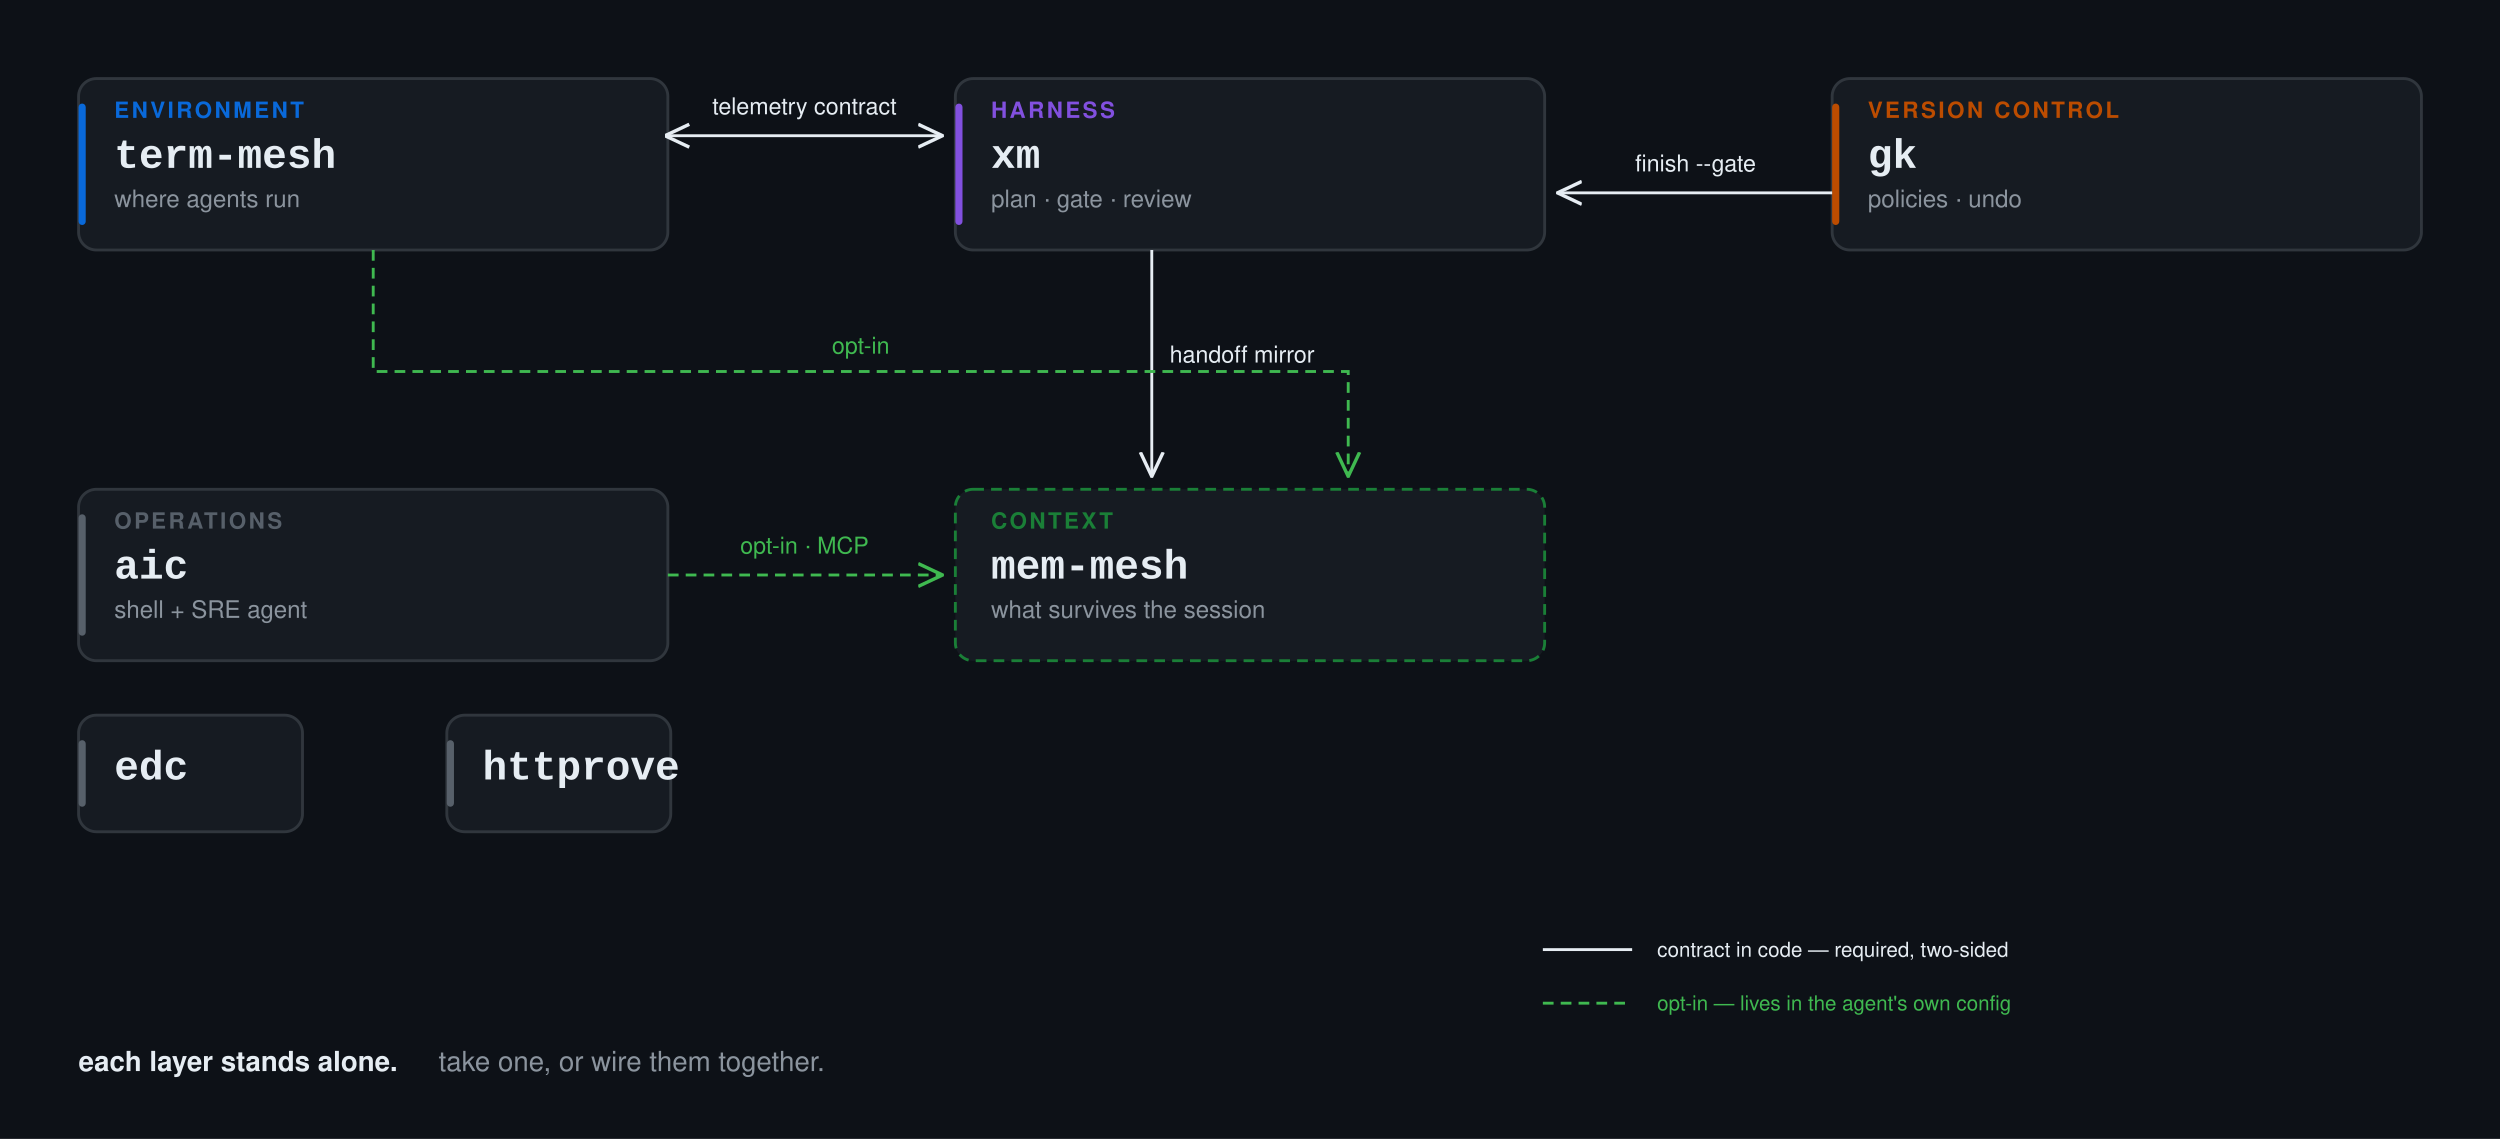
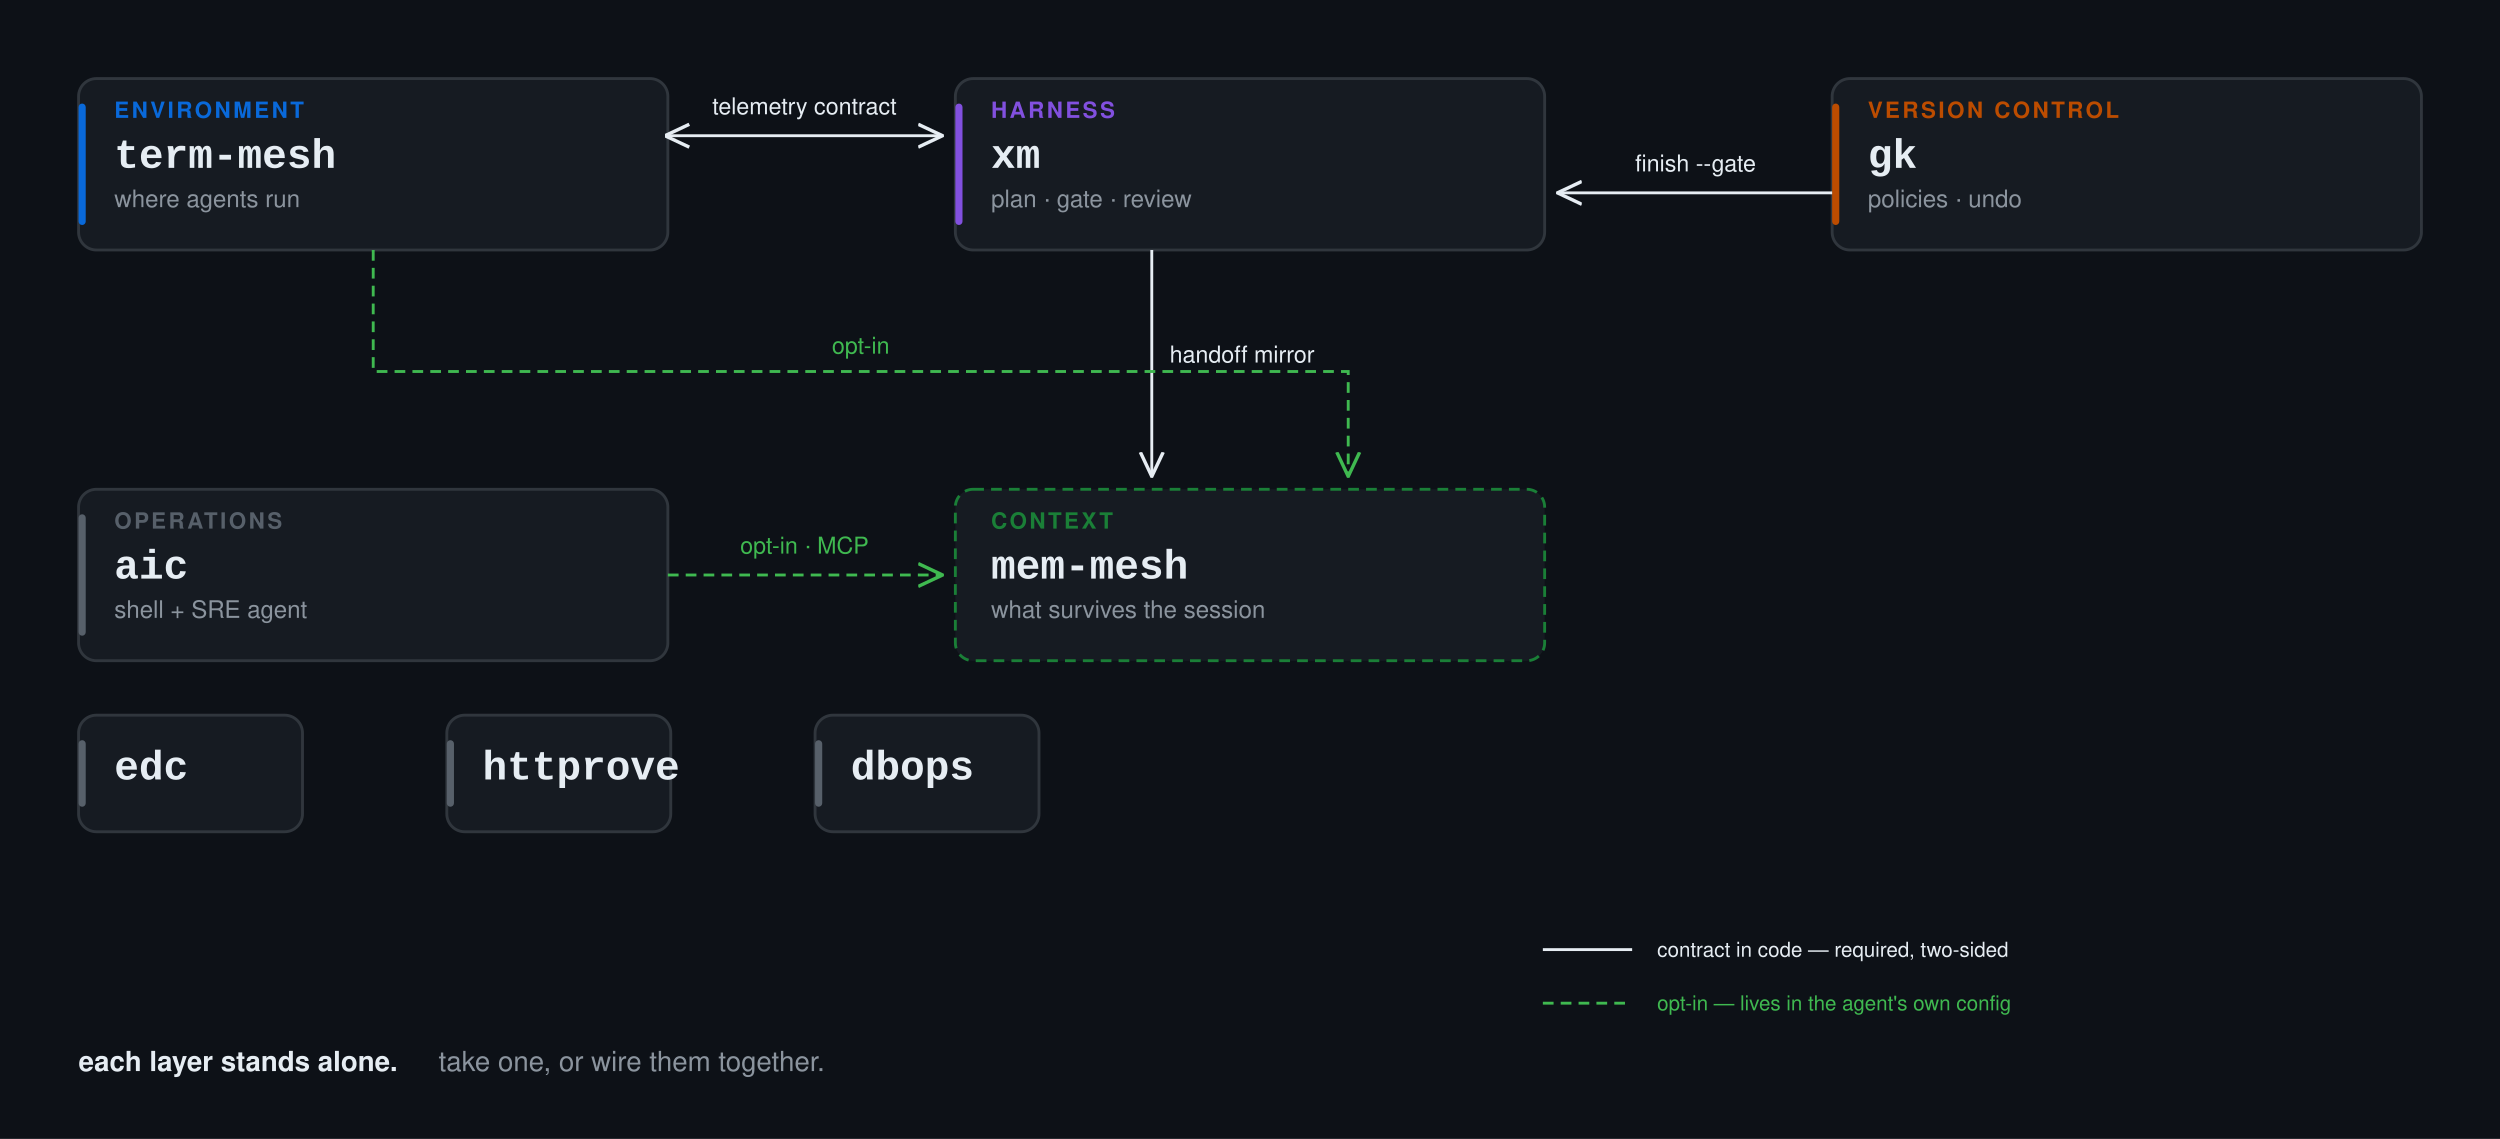
<svg xmlns="http://www.w3.org/2000/svg" width="1400" height="637.78" viewBox="0 0 1400 637.78" role="img" aria-label="x-mesh — layers — graph">
  <defs>
    <marker id="ac" markerWidth="9" markerHeight="9" refX="8" refY="4.5" orient="auto">
      <path d="M0,0.5 L8.5,4.5 L0,8.5" fill="none" stroke="#e6edf3" stroke-width="1.2" />
    </marker>
    <marker id="acs" markerWidth="9" markerHeight="9" refX="1" refY="4.5" orient="auto">
      <path d="M8.5,0.5 L0,4.5 L8.5,8.5" fill="none" stroke="#e6edf3" stroke-width="1.2" />
    </marker>
    <marker id="ao" markerWidth="9" markerHeight="9" refX="8" refY="4.5" orient="auto">
      <path d="M0,0.5 L8.5,4.5 L0,8.5" fill="none" stroke="#3fb950" stroke-width="1.2" />
    </marker>
    <marker id="aos" markerWidth="9" markerHeight="9" refX="1" refY="4.5" orient="auto">
      <path d="M8.5,0.5 L0,4.5 L8.5,8.5" fill="none" stroke="#3fb950" stroke-width="1.2" />
    </marker>
    <marker id="ap" markerWidth="9" markerHeight="9" refX="8" refY="4.5" orient="auto">
      <path d="M0,0.5 L8.5,4.5 L0,8.5" fill="none" stroke="#6e7681" stroke-width="1.2" />
    </marker>
    <marker id="aps" markerWidth="9" markerHeight="9" refX="1" refY="4.5" orient="auto">
      <path d="M8.5,0.5 L0,4.5 L8.5,8.5" fill="none" stroke="#6e7681" stroke-width="1.2" />
    </marker>
  </defs>
  <rect x="0" y="0" width="1400" height="637.78" fill="#0d1117" />
  <rect x="44" y="44" width="330" height="96" rx="10" fill="#161b22" stroke="#30363d" stroke-width="1.6" />
  <rect x="44" y="58" width="4" height="68" rx="2" fill="#0969da" />
  <text x="64" y="66" fill="#0969da" font-family="-apple-system,BlinkMacSystemFont,&quot;Segoe UI&quot;,Helvetica,Arial,sans-serif" font-size="12.5" font-weight="700" letter-spacing="1.4" xml:space="preserve">ENVIRONMENT</text>
  <text x="64" y="94" fill="#e6edf3" font-family="ui-monospace,SFMono-Regular,&quot;SF Mono&quot;,Menlo,Consolas,&quot;Liberation Mono&quot;,monospace" font-size="23" font-weight="600" xml:space="preserve">term-mesh</text>
  <text x="64" y="116" fill="#8b949e" font-family="-apple-system,BlinkMacSystemFont,&quot;Segoe UI&quot;,Helvetica,Arial,sans-serif" font-size="13.5" xml:space="preserve">where agents run</text>
  <rect x="535" y="44" width="330" height="96" rx="10" fill="#161b22" stroke="#30363d" stroke-width="1.6" />
  <rect x="535" y="58" width="4" height="68" rx="2" fill="#8250df" />
  <text x="555" y="66" fill="#8250df" font-family="-apple-system,BlinkMacSystemFont,&quot;Segoe UI&quot;,Helvetica,Arial,sans-serif" font-size="12.5" font-weight="700" letter-spacing="1.4" xml:space="preserve">HARNESS</text>
  <text x="555" y="94" fill="#e6edf3" font-family="ui-monospace,SFMono-Regular,&quot;SF Mono&quot;,Menlo,Consolas,&quot;Liberation Mono&quot;,monospace" font-size="23" font-weight="600" xml:space="preserve">xm</text>
  <text x="555" y="116" fill="#8b949e" font-family="-apple-system,BlinkMacSystemFont,&quot;Segoe UI&quot;,Helvetica,Arial,sans-serif" font-size="13.5" xml:space="preserve">plan · gate · review</text>
  <rect x="1026" y="44" width="330" height="96" rx="10" fill="#161b22" stroke="#30363d" stroke-width="1.6" />
  <rect x="1026" y="58" width="4" height="68" rx="2" fill="#bc4c00" />
  <text x="1046" y="66" fill="#bc4c00" font-family="-apple-system,BlinkMacSystemFont,&quot;Segoe UI&quot;,Helvetica,Arial,sans-serif" font-size="12.5" font-weight="700" letter-spacing="1.4" xml:space="preserve">VERSION CONTROL</text>
  <text x="1046" y="94" fill="#e6edf3" font-family="ui-monospace,SFMono-Regular,&quot;SF Mono&quot;,Menlo,Consolas,&quot;Liberation Mono&quot;,monospace" font-size="23" font-weight="600" xml:space="preserve">gk</text>
  <text x="1046" y="116" fill="#8b949e" font-family="-apple-system,BlinkMacSystemFont,&quot;Segoe UI&quot;,Helvetica,Arial,sans-serif" font-size="13.5" xml:space="preserve">policies · undo</text>
  <rect x="44" y="274" width="330" height="96" rx="10" fill="#161b22" stroke="#30363d" stroke-width="1.6" />
  <rect x="44" y="288" width="4" height="68" rx="2" fill="#57606a" />
  <text x="64" y="296" fill="#57606a" font-family="-apple-system,BlinkMacSystemFont,&quot;Segoe UI&quot;,Helvetica,Arial,sans-serif" font-size="12.5" font-weight="700" letter-spacing="1.4" xml:space="preserve">OPERATIONS</text>
  <text x="64" y="324" fill="#e6edf3" font-family="ui-monospace,SFMono-Regular,&quot;SF Mono&quot;,Menlo,Consolas,&quot;Liberation Mono&quot;,monospace" font-size="23" font-weight="600" xml:space="preserve">aic</text>
  <text x="64" y="346" fill="#8b949e" font-family="-apple-system,BlinkMacSystemFont,&quot;Segoe UI&quot;,Helvetica,Arial,sans-serif" font-size="13.5" xml:space="preserve">shell + SRE agent</text>
  <rect x="535" y="274" width="330" height="96" rx="10" fill="#161b22" stroke="#1a7f37" stroke-width="1.6" stroke-dasharray="6 4" />
  <text x="555" y="296" fill="#1a7f37" font-family="-apple-system,BlinkMacSystemFont,&quot;Segoe UI&quot;,Helvetica,Arial,sans-serif" font-size="12.5" font-weight="700" letter-spacing="1.4" xml:space="preserve">CONTEXT</text>
  <text x="555" y="324" fill="#e6edf3" font-family="ui-monospace,SFMono-Regular,&quot;SF Mono&quot;,Menlo,Consolas,&quot;Liberation Mono&quot;,monospace" font-size="23" font-weight="600" xml:space="preserve">mem-mesh</text>
  <text x="555" y="346" fill="#8b949e" font-family="-apple-system,BlinkMacSystemFont,&quot;Segoe UI&quot;,Helvetica,Arial,sans-serif" font-size="13.5" xml:space="preserve">what survives the session</text>
  <rect x="44" y="400.5" width="125.4" height="65.28" rx="10" fill="#161b22" stroke="#30363d" stroke-width="1.6" />
  <rect x="44" y="414.5" width="4" height="37.28" rx="2" fill="#57606a" />
  <text x="64" y="436.5" fill="#e6edf3" font-family="ui-monospace,SFMono-Regular,&quot;SF Mono&quot;,Menlo,Consolas,&quot;Liberation Mono&quot;,monospace" font-size="23" font-weight="600" xml:space="preserve">edc</text>
  <rect x="250.22" y="400.5" width="125.4" height="65.28" rx="10" fill="#161b22" stroke="#30363d" stroke-width="1.6" />
  <rect x="250.22" y="414.5" width="4" height="37.28" rx="2" fill="#57606a" />
  <text x="270.22" y="436.5" fill="#e6edf3" font-family="ui-monospace,SFMono-Regular,&quot;SF Mono&quot;,Menlo,Consolas,&quot;Liberation Mono&quot;,monospace" font-size="23" font-weight="600" xml:space="preserve">httprove</text>
+   <rect x="456.44" y="400.5" width="125.4" height="65.28" rx="10" fill="#161b22" stroke="#30363d" stroke-width="1.6" />
+   <rect x="456.44" y="414.5" width="4" height="37.28" rx="2" fill="#57606a" />
+   <text x="476.44" y="436.5" fill="#e6edf3" font-family="ui-monospace,SFMono-Regular,&quot;SF Mono&quot;,Menlo,Consolas,&quot;Liberation Mono&quot;,monospace" font-size="23" font-weight="600" xml:space="preserve">dbops</text>
  <path d="M374,76 L527,76" fill="none" stroke="#e6edf3" stroke-width="1.6" marker-end="url(#ac)" marker-start="url(#acs)" />
  <rect x="376.64" y="51" width="147.72" height="17" fill="#0d1117" />
  <text x="450.5" y="64" fill="#e6edf3" font-family="-apple-system,BlinkMacSystemFont,&quot;Segoe UI&quot;,Helvetica,Arial,sans-serif" font-size="13" text-anchor="middle" xml:space="preserve">telemetry contract</text>
  <path d="M1026,108 L873,108" fill="none" stroke="#e6edf3" stroke-width="1.6" marker-end="url(#ac)" />
  <rect x="894.49" y="83" width="110.02" height="17" fill="#0d1117" />
  <text x="949.5" y="96" fill="#e6edf3" font-family="-apple-system,BlinkMacSystemFont,&quot;Segoe UI&quot;,Helvetica,Arial,sans-serif" font-size="13" text-anchor="middle" xml:space="preserve">finish --gate</text>
  <path d="M645,140 L645,266" fill="none" stroke="#e6edf3" stroke-width="1.6" marker-end="url(#ac)" />
  <text x="655" y="203" fill="#e6edf3" font-family="-apple-system,BlinkMacSystemFont,&quot;Segoe UI&quot;,Helvetica,Arial,sans-serif" font-size="13" text-anchor="start" xml:space="preserve">handoff mirror</text>
  <path d="M209,140 L209,208.04 L755,208.04 L755,266" fill="none" stroke="#3fb950" stroke-width="1.6" stroke-dasharray="6 4" marker-end="url(#ao)" />
  <rect x="453.38" y="185.04" width="57.24" height="17" fill="#0d1117" />
  <text x="482" y="198.04" fill="#3fb950" font-family="-apple-system,BlinkMacSystemFont,&quot;Segoe UI&quot;,Helvetica,Arial,sans-serif" font-size="13" text-anchor="middle" xml:space="preserve">opt-in</text>
  <path d="M374,322 L527,322" fill="none" stroke="#3fb950" stroke-width="1.6" stroke-dasharray="6 4" marker-end="url(#ao)" />
  <rect x="399.26" y="297" width="102.48" height="17" fill="#0d1117" />
  <text x="450.5" y="310" fill="#3fb950" font-family="-apple-system,BlinkMacSystemFont,&quot;Segoe UI&quot;,Helvetica,Arial,sans-serif" font-size="13" text-anchor="middle" xml:space="preserve">opt-in · MCP</text>
  <g transform="translate(844,513.78)">
    <line x1="20" y1="18" x2="70" y2="18" stroke="#e6edf3" stroke-width="1.6" />
    <text x="84" y="22" fill="#e6edf3" font-family="-apple-system,BlinkMacSystemFont,&quot;Segoe UI&quot;,Helvetica,Arial,sans-serif" font-size="11.5" xml:space="preserve">contract in code — required, two-sided</text>
    <line x1="20" y1="48" x2="70" y2="48" stroke="#3fb950" stroke-width="1.6" stroke-dasharray="6 4" />
    <text x="84" y="52" fill="#3fb950" font-family="-apple-system,BlinkMacSystemFont,&quot;Segoe UI&quot;,Helvetica,Arial,sans-serif" font-size="11.5" xml:space="preserve">opt-in — lives in the agent's own config</text>
  </g>
  <text x="44" y="599.78" fill="#e6edf3" font-family="-apple-system,BlinkMacSystemFont,&quot;Segoe UI&quot;,Helvetica,Arial,sans-serif" font-size="15.5" font-weight="700" xml:space="preserve">each layer stands alone.</text>
  <text x="245.6" y="599.78" fill="#8b949e" font-family="-apple-system,BlinkMacSystemFont,&quot;Segoe UI&quot;,Helvetica,Arial,sans-serif" font-size="15.5" xml:space="preserve">take one, or wire them together.</text>
</svg>
